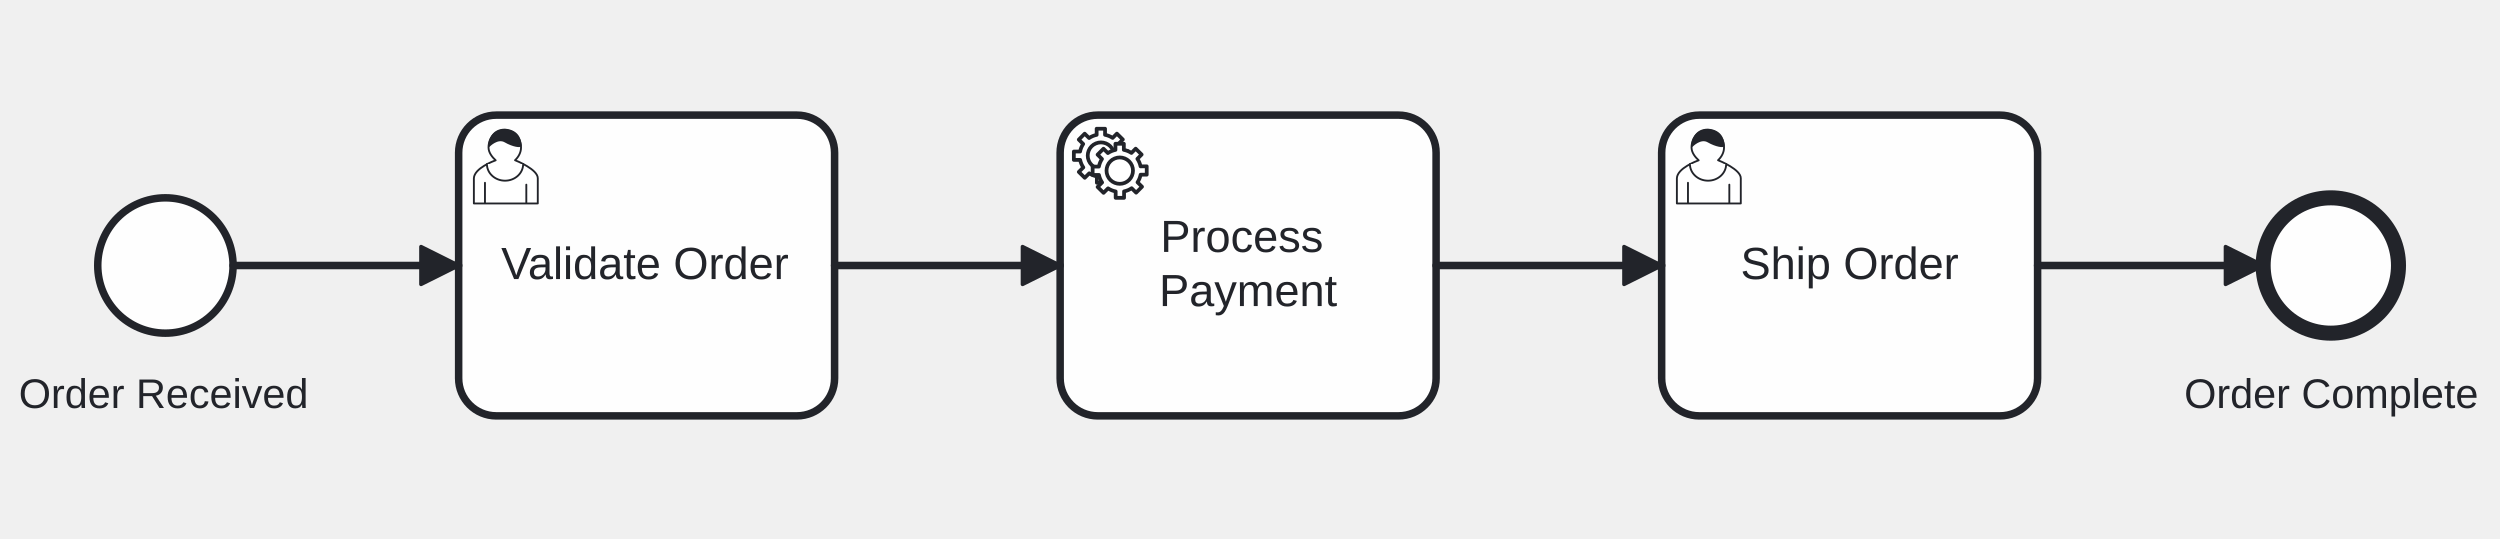
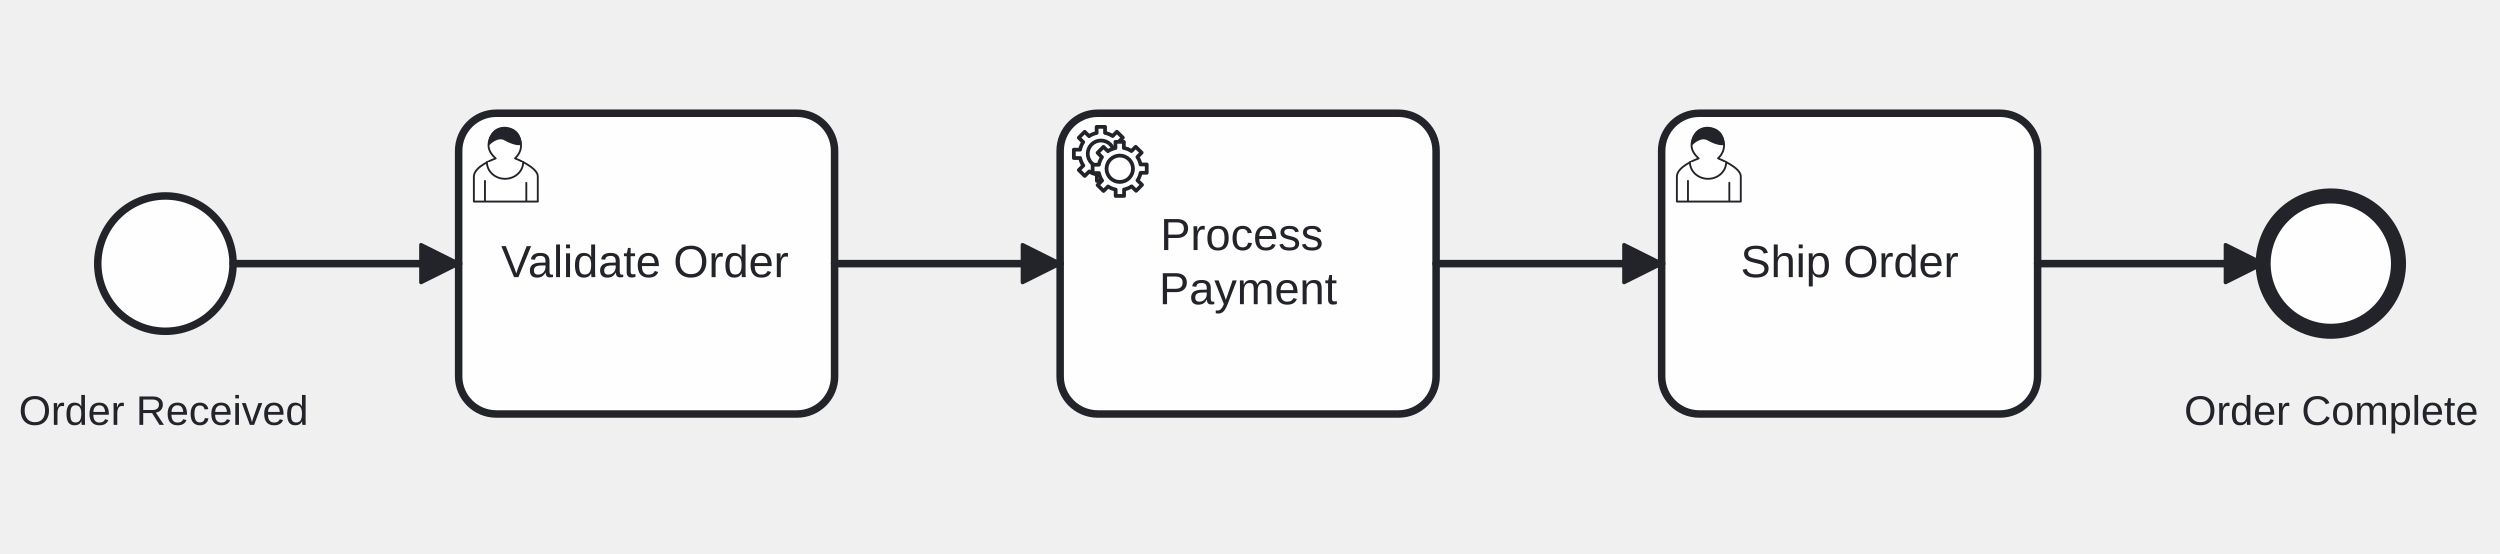
- <svg xmlns="http://www.w3.org/2000/svg" width="831" height="179" viewBox="166 87 665 92" version="1.1">
+ <svg xmlns="http://www.w3.org/2000/svg" width="831" height="184" viewBox="166 87 665 97" version="1.1">
  <g class="djs-group">
    <g class="djs-element djs-shape" data-element-id="Event_1l18z3u" transform="translate(192, 114)" style="display: block;">
      <g class="djs-visual">
        <circle cx="18" cy="18" r="18" style="stroke-linecap: round; stroke-linejoin: round; stroke: hsl(225, 10%, 15%); stroke-width: 2px; fill: white; fill-opacity: 0.95;" />
      </g>
      <rect style="fill: none; stroke-opacity: 0; stroke: white; stroke-width: 15px;" class="djs-hit djs-hit-all" x="0" y="0" width="36" height="36" />
      <circle cx="18" cy="18" r="23" style="fill: none;" class="djs-outline" />
    </g>
  </g>
  <g class="djs-group">
-     <g class="djs-element djs-shape" data-element-id="Event_1l18z3u_label" transform="translate(171, 160)" style="display: block;">
+     <g class="djs-element djs-shape" data-element-id="Event_1l18z3u_label" transform="translate(171, 165)" style="display: block;">
      <g class="djs-visual">
        <text style="font-family: Arial, sans-serif; font-size: 11px; font-weight: normal; fill: hsl(225, 10%, 15%);" lineHeight="1.2" class="djs-label">
          <tspan x="0" y="9.9">Order Received</tspan>
        </text>
      </g>
      <rect style="fill: none; stroke-opacity: 0; stroke: white; stroke-width: 15px;" class="djs-hit djs-hit-all" x="0" y="0" width="78" height="14" />
      <rect x="-5" y="-5" rx="4" width="88" height="24" style="fill: none;" class="djs-outline" />
    </g>
  </g>
  <g class="djs-group">
    <g class="djs-element djs-shape" data-element-id="Event_0bdlayk" transform="translate(768, 114)" style="display: block;">
      <g class="djs-visual">
        <circle cx="18" cy="18" r="18" style="stroke-linecap: round; stroke-linejoin: round; stroke: hsl(225, 10%, 15%); stroke-width: 4px; fill: white; fill-opacity: 0.95;" />
      </g>
      <rect style="fill: none; stroke-opacity: 0; stroke: white; stroke-width: 15px;" class="djs-hit djs-hit-all" x="0" y="0" width="36" height="36" />
      <circle cx="18" cy="18" r="24" style="fill: none;" class="djs-outline" />
    </g>
  </g>
  <g class="djs-group">
-     <g class="djs-element djs-shape" data-element-id="Event_0bdlayk_label" transform="translate(747, 160)" style="display: block;">
+     <g class="djs-element djs-shape" data-element-id="Event_0bdlayk_label" transform="translate(747, 165)" style="display: block;">
      <g class="djs-visual">
        <text style="font-family: Arial, sans-serif; font-size: 11px; font-weight: normal; fill: hsl(225, 10%, 15%);" lineHeight="1.2" class="djs-label">
          <tspan x="0" y="9.9">Order Complete</tspan>
        </text>
      </g>
      <rect style="fill: none; stroke-opacity: 0; stroke: white; stroke-width: 15px;" class="djs-hit djs-hit-all" x="0" y="0" width="79" height="14" />
      <rect x="-5" y="-5" rx="4" width="89" height="24" style="fill: none;" class="djs-outline" />
    </g>
  </g>
  <g class="djs-group">
    <g class="djs-element djs-shape" data-element-id="Activity_01aji74" transform="translate(288, 92)" style="display: block;">
      <g class="djs-visual">
        <rect x="0" y="0" width="100" height="80" rx="10" ry="10" style="stroke-linecap: round; stroke-linejoin: round; stroke: hsl(225, 10%, 15%); stroke-width: 2px; fill: white; fill-opacity: 0.95;" />
        <text style="font-family: Arial, sans-serif; font-size: 12px; font-weight: normal; fill: hsl(225, 10%, 15%);" lineHeight="1.2" class="djs-label">
          <tspan x="11.318" y="43.6">Validate Order</tspan>
        </text>
        <path style="fill: white; stroke-linecap: round; stroke-linejoin: round; stroke: hsl(225, 10%, 15%); stroke-width: 0.5px;" d="m 15,12 c 0.909,-0.845 1.594,-2.049 1.594,-3.385 0,-2.554 -1.805,-4.622 -4.357,-4.622 -2.552,0 -4.288,2.068 -4.288,4.622 0,1.348 0.974,2.562 1.896,3.405 -0.529,0.187 -5.669,2.097 -5.794,4.756 v 6.718 h 17 v -6.718 c 0,-2.298 -5.528,-4.595 -6.051,-4.776 zm -8,6 l 0,5.5 m 11,0 l 0,-5" />
        <path style="fill: white; stroke-linecap: round; stroke-linejoin: round; stroke: hsl(225, 10%, 15%); stroke-width: 0.5px;" d="m 15,12 m 2.162,1.009 c 0,2.447 -2.158,4.431 -4.821,4.431 -2.665,0 -4.822,-1.981 -4.822,-4.431 " />
        <path style="fill: hsl(225, 10%, 15%); stroke-linecap: round; stroke-linejoin: round; stroke: hsl(225, 10%, 15%); stroke-width: 0.5px;" d="m 15,12 m -6.9,-3.80 c 0,0 2.251,-2.358 4.274,-1.177 2.024,1.181 4.221,1.537 4.124,0.965 -0.098,-0.57 -0.117,-3.791 -4.191,-4.136 -3.575,0.001 -4.208,3.367 -4.207,4.348 z" />
      </g>
      <rect style="fill: none; stroke-opacity: 0; stroke: white; stroke-width: 15px;" class="djs-hit djs-hit-all" x="0" y="0" width="100" height="80" />
      <rect x="-5" y="-5" rx="14" width="110" height="90" style="fill: none;" class="djs-outline" />
    </g>
  </g>
  <g class="djs-group">
    <g class="djs-element djs-shape" data-element-id="Activity_0jy2ses" transform="translate(608, 92)" style="display: block;">
      <g class="djs-visual">
        <rect x="0" y="0" width="100" height="80" rx="10" ry="10" style="stroke-linecap: round; stroke-linejoin: round; stroke: hsl(225, 10%, 15%); stroke-width: 2px; fill: white; fill-opacity: 0.95;" />
        <text style="font-family: Arial, sans-serif; font-size: 12px; font-weight: normal; fill: hsl(225, 10%, 15%);" lineHeight="1.2" class="djs-label">
          <tspan x="20.99" y="43.6">Ship Order</tspan>
        </text>
        <path style="fill: white; stroke-linecap: round; stroke-linejoin: round; stroke: hsl(225, 10%, 15%); stroke-width: 0.5px;" d="m 15,12 c 0.909,-0.845 1.594,-2.049 1.594,-3.385 0,-2.554 -1.805,-4.622 -4.357,-4.622 -2.552,0 -4.288,2.068 -4.288,4.622 0,1.348 0.974,2.562 1.896,3.405 -0.529,0.187 -5.669,2.097 -5.794,4.756 v 6.718 h 17 v -6.718 c 0,-2.298 -5.528,-4.595 -6.051,-4.776 zm -8,6 l 0,5.5 m 11,0 l 0,-5" />
        <path style="fill: white; stroke-linecap: round; stroke-linejoin: round; stroke: hsl(225, 10%, 15%); stroke-width: 0.5px;" d="m 15,12 m 2.162,1.009 c 0,2.447 -2.158,4.431 -4.821,4.431 -2.665,0 -4.822,-1.981 -4.822,-4.431 " />
        <path style="fill: hsl(225, 10%, 15%); stroke-linecap: round; stroke-linejoin: round; stroke: hsl(225, 10%, 15%); stroke-width: 0.5px;" d="m 15,12 m -6.9,-3.80 c 0,0 2.251,-2.358 4.274,-1.177 2.024,1.181 4.221,1.537 4.124,0.965 -0.098,-0.57 -0.117,-3.791 -4.191,-4.136 -3.575,0.001 -4.208,3.367 -4.207,4.348 z" />
      </g>
      <rect style="fill: none; stroke-opacity: 0; stroke: white; stroke-width: 15px;" class="djs-hit djs-hit-all" x="0" y="0" width="100" height="80" />
      <rect x="-5" y="-5" rx="14" width="110" height="90" style="fill: none;" class="djs-outline" />
    </g>
  </g>
  <g class="djs-group">
    <g class="djs-element djs-shape" data-element-id="Activity_1p2y7u9" transform="translate(448, 92)" style="display: block;">
      <g class="djs-visual">
        <rect x="0" y="0" width="100" height="80" rx="10" ry="10" style="stroke-linecap: round; stroke-linejoin: round; stroke: hsl(225, 10%, 15%); stroke-width: 2px; fill: white; fill-opacity: 0.95;" />
        <text style="font-family: Arial, sans-serif; font-size: 12px; font-weight: normal; fill: hsl(225, 10%, 15%);" lineHeight="1.2" class="djs-label">
          <tspan x="26.66" y="36.4">Process </tspan>
          <tspan x="26.324" y="50.8">Payment</tspan>
        </text>
        <circle cx="5" cy="5" r="5" style="stroke-linecap: round; stroke-linejoin: round; stroke: none; stroke-width: 2px; fill: white;" transform="translate(6, 6)" />
        <path style="fill: white; stroke-linecap: round; stroke-linejoin: round; stroke: hsl(225, 10%, 15%); stroke-width: 1px;" d="m 12,18 v -1.713 c 0.352,-0.07 0.704,-0.178 1.048,-0.321 0.344,-0.145 0.666,-0.321 0.966,-0.521 l 1.194,1.18 1.567,-1.577 -1.195,-1.18 c 0.403,-0.614 0.683,-1.299 0.825,-2.018 l 1.622,-0.01 v -2.22 l -1.637,0.01 c -0.073,-0.352 -0.178,-0.7 -0.324,-1.044 -0.145,-0.344 -0.321,-0.664 -0.523,-0.962 l 1.131,-1.136 -1.583,-1.563 -1.13,1.136 c -0.614,-0.401 -1.303,-0.681 -2.023,-0.822 l 0.009,-1.619 h -2.241 l 0.004,1.631 c -0.354,0.074 -0.705,0.18 -1.05,0.324 -0.344,0.144 -0.665,0.321 -0.964,0.52 l -1.17,-1.158 -1.567,1.579 1.168,1.157 c -0.403,0.613 -0.683,1.298 -0.825,2.017 l -1.659,0.003 v 2.222 l 1.672,-0.006 c 0.073,0.351 0.18,0.702 0.324,1.045 0.145,0.344 0.321,0.664 0.523,0.961 l -1.199,1.197 1.584,1.56 1.196,-1.193 c 0.614,0.403 1.303,0.682 2.023,0.823 l 7.19e-4,1.699 h 2.227 z m 0.221,-3.996 c -1.789,0.75 -3.858,-0.093 -4.61,-1.874 -0.752,-1.783 0.091,-3.846 1.88,-4.596 1.788,-0.749 3.857,0.093 4.609,1.874 0.752,1.782 -0.091,3.846 -1.88,4.596 z" />
        <circle cx="5" cy="5" r="5" style="stroke-linecap: round; stroke-linejoin: round; stroke: none; stroke-width: 2px; fill: white;" transform="translate(11, 10)" />
        <path style="fill: white; stroke-linecap: round; stroke-linejoin: round; stroke: hsl(225, 10%, 15%); stroke-width: 1px;" d="m 17,22 v -1.713 c 0.352,-0.07 0.704,-0.178 1.048,-0.321 0.344,-0.145 0.666,-0.321 0.966,-0.521 l 1.194,1.18 1.567,-1.577 -1.195,-1.18 c 0.403,-0.614 0.683,-1.299 0.825,-2.018 l 1.622,-0.01 v -2.22 l -1.637,0.01 c -0.073,-0.352 -0.178,-0.7 -0.324,-1.044 -0.145,-0.344 -0.321,-0.664 -0.523,-0.962 l 1.131,-1.136 -1.583,-1.563 -1.13,1.136 c -0.614,-0.401 -1.303,-0.681 -2.023,-0.822 l 0.009,-1.619 h -2.241 l 0.004,1.631 c -0.354,0.074 -0.705,0.18 -1.05,0.324 -0.344,0.144 -0.665,0.321 -0.964,0.52 l -1.17,-1.158 -1.567,1.579 1.168,1.157 c -0.403,0.613 -0.683,1.298 -0.825,2.017 l -1.659,0.003 v 2.222 l 1.672,-0.006 c 0.073,0.351 0.18,0.702 0.324,1.045 0.145,0.344 0.321,0.664 0.523,0.961 l -1.199,1.197 1.584,1.56 1.196,-1.193 c 0.614,0.403 1.303,0.682 2.023,0.823 l 7.19e-4,1.699 h 2.227 z m 0.221,-3.996 c -1.789,0.75 -3.858,-0.093 -4.61,-1.874 -0.752,-1.783 0.091,-3.846 1.88,-4.596 1.788,-0.749 3.857,0.093 4.609,1.874 0.752,1.782 -0.091,3.846 -1.88,4.596 z" />
      </g>
      <rect style="fill: none; stroke-opacity: 0; stroke: white; stroke-width: 15px;" class="djs-hit djs-hit-all" x="0" y="0" width="100" height="80" />
      <rect x="-5" y="-5" rx="14" width="110" height="90" style="fill: none;" class="djs-outline" />
    </g>
  </g>
  <g class="djs-group">
    <g class="djs-element djs-connection" data-element-id="Flow_1o0buuy" style="display: block;">
      <g class="djs-visual">
        <defs>
          <marker id="marker-seq-0" viewBox="0 0 20 20" refX="11" refY="10" markerWidth="10" markerHeight="10" orient="auto">
            <path d="M 1 5 L 11 10 L 1 15 Z" style="stroke-linecap: round; stroke-linejoin: round; stroke: hsl(225, 10%, 15%); stroke-width: 1px; fill: hsl(225, 10%, 15%);" />
          </marker>
        </defs>
        <path style="fill: none; stroke-linecap: round; stroke-linejoin: round; stroke: hsl(225, 10%, 15%); stroke-width: 2px; marker-end: url(#marker-seq-0);" data-corner-radius="5" d="M228,132L288,132" />
      </g>
      <path d="M228,132L288,132" style="fill: none; stroke-opacity: 0; stroke: white; stroke-width: 15px;" class="djs-hit djs-hit-stroke" />
      <rect x="223" y="127" rx="4" width="70" height="10" style="fill: none;" class="djs-outline" />
    </g>
  </g>
  <g class="djs-group">
    <g class="djs-element djs-connection" data-element-id="Flow_0qgziru" style="display: block;">
      <g class="djs-visual">
        <defs>
          <marker id="marker-seq-1" viewBox="0 0 20 20" refX="11" refY="10" markerWidth="10" markerHeight="10" orient="auto">
            <path d="M 1 5 L 11 10 L 1 15 Z" style="stroke-linecap: round; stroke-linejoin: round; stroke: hsl(225, 10%, 15%); stroke-width: 1px; fill: hsl(225, 10%, 15%);" />
          </marker>
        </defs>
        <path style="fill: none; stroke-linecap: round; stroke-linejoin: round; stroke: hsl(225, 10%, 15%); stroke-width: 2px; marker-end: url(#marker-seq-1);" data-corner-radius="5" d="M388,132L448,132" />
      </g>
      <path d="M388,132L448,132" style="fill: none; stroke-opacity: 0; stroke: white; stroke-width: 15px;" class="djs-hit djs-hit-stroke" />
      <rect x="383" y="127" rx="4" width="70" height="10" style="fill: none;" class="djs-outline" />
    </g>
  </g>
  <g class="djs-group">
    <g class="djs-element djs-connection" data-element-id="Flow_00k1pv3" style="display: block;">
      <g class="djs-visual">
        <defs>
          <marker id="marker-seq-2" viewBox="0 0 20 20" refX="11" refY="10" markerWidth="10" markerHeight="10" orient="auto">
            <path d="M 1 5 L 11 10 L 1 15 Z" style="stroke-linecap: round; stroke-linejoin: round; stroke: hsl(225, 10%, 15%); stroke-width: 1px; fill: hsl(225, 10%, 15%);" />
          </marker>
        </defs>
        <path style="fill: none; stroke-linecap: round; stroke-linejoin: round; stroke: hsl(225, 10%, 15%); stroke-width: 2px; marker-end: url(#marker-seq-2);" data-corner-radius="5" d="M548,132L608,132" />
      </g>
      <path d="M548,132L608,132" style="fill: none; stroke-opacity: 0; stroke: white; stroke-width: 15px;" class="djs-hit djs-hit-stroke" />
      <rect x="543" y="127" rx="4" width="70" height="10" style="fill: none;" class="djs-outline" />
    </g>
  </g>
  <g class="djs-group">
    <g class="djs-element djs-connection" data-element-id="Flow_0wkgksp" style="display: block;">
      <g class="djs-visual">
        <defs>
          <marker id="marker-seq-3" viewBox="0 0 20 20" refX="11" refY="10" markerWidth="10" markerHeight="10" orient="auto">
            <path d="M 1 5 L 11 10 L 1 15 Z" style="stroke-linecap: round; stroke-linejoin: round; stroke: hsl(225, 10%, 15%); stroke-width: 1px; fill: hsl(225, 10%, 15%);" />
          </marker>
        </defs>
        <path style="fill: none; stroke-linecap: round; stroke-linejoin: round; stroke: hsl(225, 10%, 15%); stroke-width: 2px; marker-end: url(#marker-seq-3);" data-corner-radius="5" d="M708,132L768,132" />
      </g>
      <path d="M708,132L768,132" style="fill: none; stroke-opacity: 0; stroke: white; stroke-width: 15px;" class="djs-hit djs-hit-stroke" />
      <rect x="703" y="127" rx="4" width="70" height="10" style="fill: none;" class="djs-outline" />
    </g>
  </g>
</svg>
